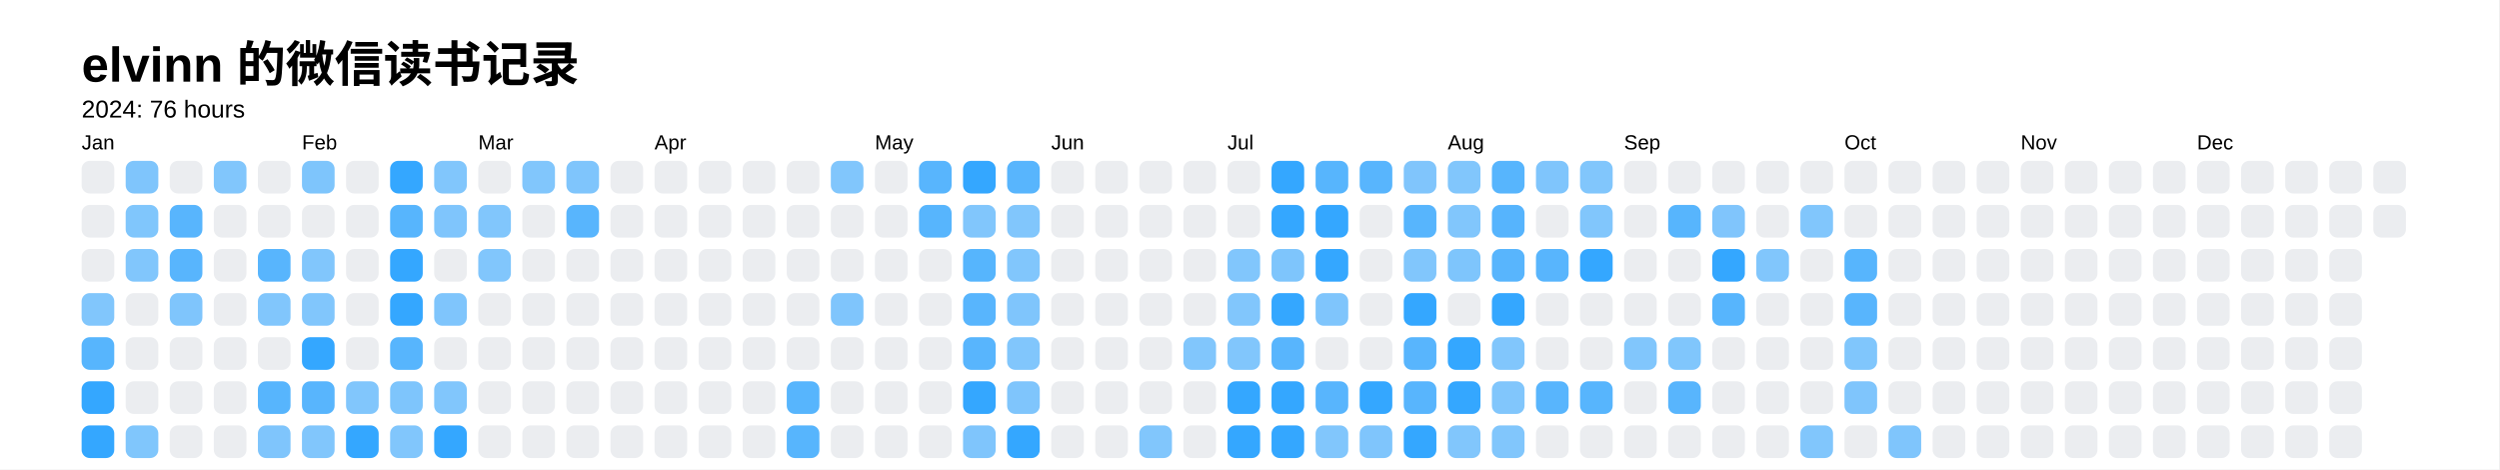
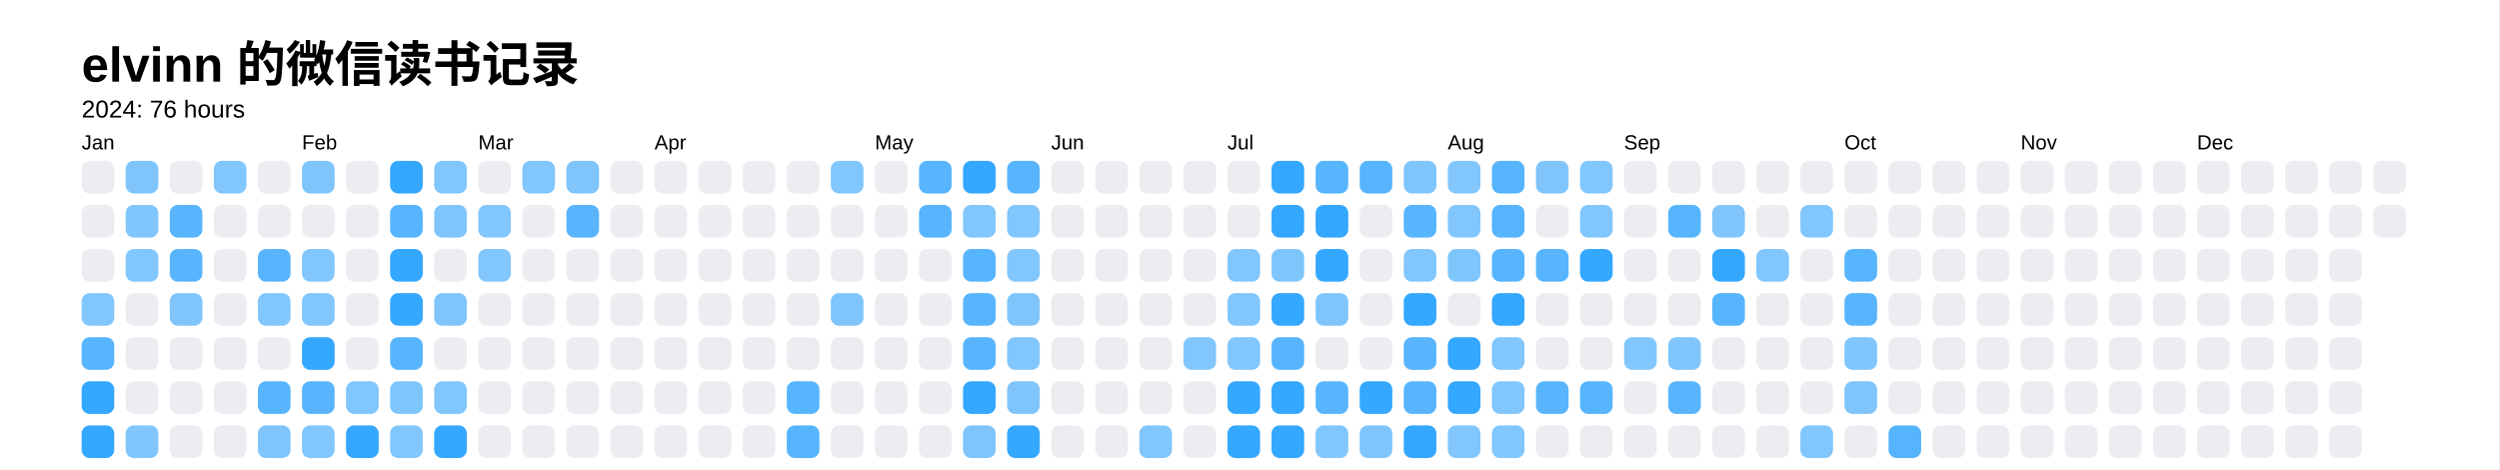
<svg xmlns="http://www.w3.org/2000/svg" baseProfile="full" height="57.5mm" version="1.1" viewBox="0,0,306.2,57.5" width="306.2mm">
  <defs />
  <rect fill="#FFFFFF" height="57.5" width="306.2" x="0" y="0" />
  <text fill="#000000" style="font-size:6px; font-family:Arial; font-weight:bold;" x="10" y="10">elvinn 的微信读书记录</text>
  <text fill="#000000" style="font-size:3px; font-family:Arial;" x="10" y="14.4">2024: 76 hours</text>
  <text fill="#000000" style="font-size:2.5px; font-family:Arial" x="10" y="18.3">Jan</text>
  <rect fill="#EBEDF0" height="4" rx="1" ry="1" width="4" x="10" y="19.7" />
  <rect fill="#EBEDF0" height="4" rx="1" ry="1" width="4" x="10" y="25.1" />
  <rect fill="#EBEDF0" height="4" rx="1" ry="1" width="4" x="10" y="30.5" />
  <rect fill="#81c6fc" height="4" rx="1" ry="1" width="4" x="10" y="35.9" />
  <rect fill="#57b5fd" height="4" rx="1" ry="1" width="4" x="10" y="41.3" />
  <rect fill="#34A7FF" height="4" rx="1" ry="1" width="4" x="10" y="46.7" />
  <rect fill="#34A7FF" height="4" rx="1" ry="1" width="4" x="10" y="52.1" />
  <rect fill="#7fc5fc" height="4" rx="1" ry="1" width="4" x="15.4" y="19.7" />
  <rect fill="#80c6fc" height="4" rx="1" ry="1" width="4" x="15.4" y="25.1" />
  <rect fill="#81c6fc" height="4" rx="1" ry="1" width="4" x="15.4" y="30.5" />
  <rect fill="#EBEDF0" height="4" rx="1" ry="1" width="4" x="15.4" y="35.9" />
  <rect fill="#EBEDF0" height="4" rx="1" ry="1" width="4" x="15.4" y="41.3" />
  <rect fill="#EBEDF0" height="4" rx="1" ry="1" width="4" x="15.4" y="46.7" />
  <rect fill="#80c6fc" height="4" rx="1" ry="1" width="4" x="15.4" y="52.1" />
  <rect fill="#EBEDF0" height="4" rx="1" ry="1" width="4" x="20.8" y="19.7" />
  <rect fill="#58b5fd" height="4" rx="1" ry="1" width="4" x="20.8" y="25.1" />
  <rect fill="#58b5fd" height="4" rx="1" ry="1" width="4" x="20.8" y="30.5" />
  <rect fill="#7fc5fc" height="4" rx="1" ry="1" width="4" x="20.8" y="35.9" />
  <rect fill="#EBEDF0" height="4" rx="1" ry="1" width="4" x="20.8" y="41.3" />
  <rect fill="#EBEDF0" height="4" rx="1" ry="1" width="4" x="20.8" y="46.7" />
  <rect fill="#EBEDF0" height="4" rx="1" ry="1" width="4" x="20.8" y="52.1" />
  <rect fill="#81c6fc" height="4" rx="1" ry="1" width="4" x="26.2" y="19.7" />
  <rect fill="#EBEDF0" height="4" rx="1" ry="1" width="4" x="26.2" y="25.1" />
  <rect fill="#EBEDF0" height="4" rx="1" ry="1" width="4" x="26.2" y="30.5" />
  <rect fill="#EBEDF0" height="4" rx="1" ry="1" width="4" x="26.2" y="35.9" />
  <rect fill="#EBEDF0" height="4" rx="1" ry="1" width="4" x="26.2" y="41.3" />
  <rect fill="#EBEDF0" height="4" rx="1" ry="1" width="4" x="26.2" y="46.7" />
  <rect fill="#EBEDF0" height="4" rx="1" ry="1" width="4" x="26.2" y="52.1" />
  <rect fill="#EBEDF0" height="4" rx="1" ry="1" width="4" x="31.6" y="19.7" />
  <rect fill="#EBEDF0" height="4" rx="1" ry="1" width="4" x="31.6" y="25.1" />
  <rect fill="#58b5fd" height="4" rx="1" ry="1" width="4" x="31.6" y="30.5" />
  <rect fill="#81c6fc" height="4" rx="1" ry="1" width="4" x="31.6" y="35.9" />
  <rect fill="#EBEDF0" height="4" rx="1" ry="1" width="4" x="31.6" y="41.3" />
  <rect fill="#57b5fd" height="4" rx="1" ry="1" width="4" x="31.6" y="46.7" />
  <rect fill="#7fc5fc" height="4" rx="1" ry="1" width="4" x="31.6" y="52.1" />
  <text fill="#000000" style="font-size:2.5px; font-family:Arial" x="37.0" y="18.3">Feb</text>
  <rect fill="#7ec5fc" height="4" rx="1" ry="1" width="4" x="37.0" y="19.7" />
  <rect fill="#EBEDF0" height="4" rx="1" ry="1" width="4" x="37.0" y="25.1" />
  <rect fill="#81c6fc" height="4" rx="1" ry="1" width="4" x="37.0" y="30.5" />
  <rect fill="#81c6fc" height="4" rx="1" ry="1" width="4" x="37.0" y="35.9" />
  <rect fill="#34A7FF" height="4" rx="1" ry="1" width="4" x="37.0" y="41.3" />
  <rect fill="#58b5fd" height="4" rx="1" ry="1" width="4" x="37.0" y="46.7" />
  <rect fill="#81c6fc" height="4" rx="1" ry="1" width="4" x="37.0" y="52.1" />
  <rect fill="#EBEDF0" height="4" rx="1" ry="1" width="4" x="42.4" y="19.7" />
  <rect fill="#EBEDF0" height="4" rx="1" ry="1" width="4" x="42.4" y="25.1" />
  <rect fill="#EBEDF0" height="4" rx="1" ry="1" width="4" x="42.4" y="30.5" />
  <rect fill="#EBEDF0" height="4" rx="1" ry="1" width="4" x="42.4" y="35.9" />
  <rect fill="#EBEDF0" height="4" rx="1" ry="1" width="4" x="42.4" y="41.3" />
  <rect fill="#81c6fc" height="4" rx="1" ry="1" width="4" x="42.4" y="46.7" />
  <rect fill="#34A7FF" height="4" rx="1" ry="1" width="4" x="42.4" y="52.1" />
  <rect fill="#34A7FF" height="4" rx="1" ry="1" width="4" x="47.8" y="19.7" />
  <rect fill="#57b5fd" height="4" rx="1" ry="1" width="4" x="47.8" y="25.1" />
  <rect fill="#34A7FF" height="4" rx="1" ry="1" width="4" x="47.8" y="30.5" />
  <rect fill="#34A7FF" height="4" rx="1" ry="1" width="4" x="47.8" y="35.9" />
  <rect fill="#57b5fd" height="4" rx="1" ry="1" width="4" x="47.8" y="41.3" />
  <rect fill="#7ec5fc" height="4" rx="1" ry="1" width="4" x="47.8" y="46.7" />
  <rect fill="#81c6fc" height="4" rx="1" ry="1" width="4" x="47.8" y="52.1" />
  <rect fill="#81c6fc" height="4" rx="1" ry="1" width="4" x="53.2" y="19.7" />
  <rect fill="#7fc5fc" height="4" rx="1" ry="1" width="4" x="53.2" y="25.1" />
  <rect fill="#EBEDF0" height="4" rx="1" ry="1" width="4" x="53.2" y="30.5" />
  <rect fill="#7fc5fc" height="4" rx="1" ry="1" width="4" x="53.2" y="35.9" />
  <rect fill="#EBEDF0" height="4" rx="1" ry="1" width="4" x="53.2" y="41.3" />
  <rect fill="#81c6fc" height="4" rx="1" ry="1" width="4" x="53.2" y="46.7" />
  <rect fill="#34A7FF" height="4" rx="1" ry="1" width="4" x="53.2" y="52.1" />
  <text fill="#000000" style="font-size:2.5px; font-family:Arial" x="58.6" y="18.3">Mar</text>
  <rect fill="#EBEDF0" height="4" rx="1" ry="1" width="4" x="58.6" y="19.7" />
  <rect fill="#81c6fc" height="4" rx="1" ry="1" width="4" x="58.6" y="25.1" />
  <rect fill="#81c6fc" height="4" rx="1" ry="1" width="4" x="58.6" y="30.5" />
  <rect fill="#EBEDF0" height="4" rx="1" ry="1" width="4" x="58.6" y="35.9" />
  <rect fill="#EBEDF0" height="4" rx="1" ry="1" width="4" x="58.6" y="41.3" />
  <rect fill="#EBEDF0" height="4" rx="1" ry="1" width="4" x="58.6" y="46.7" />
  <rect fill="#EBEDF0" height="4" rx="1" ry="1" width="4" x="58.6" y="52.1" />
  <rect fill="#81c6fc" height="4" rx="1" ry="1" width="4" x="64" y="19.7" />
  <rect fill="#EBEDF0" height="4" rx="1" ry="1" width="4" x="64" y="25.1" />
  <rect fill="#EBEDF0" height="4" rx="1" ry="1" width="4" x="64" y="30.5" />
  <rect fill="#EBEDF0" height="4" rx="1" ry="1" width="4" x="64" y="35.9" />
  <rect fill="#EBEDF0" height="4" rx="1" ry="1" width="4" x="64" y="41.3" />
  <rect fill="#EBEDF0" height="4" rx="1" ry="1" width="4" x="64" y="46.7" />
  <rect fill="#EBEDF0" height="4" rx="1" ry="1" width="4" x="64" y="52.1" />
  <rect fill="#7fc5fc" height="4" rx="1" ry="1" width="4" x="69.4" y="19.7" />
  <rect fill="#58b5fd" height="4" rx="1" ry="1" width="4" x="69.4" y="25.1" />
  <rect fill="#EBEDF0" height="4" rx="1" ry="1" width="4" x="69.4" y="30.5" />
  <rect fill="#EBEDF0" height="4" rx="1" ry="1" width="4" x="69.4" y="35.9" />
  <rect fill="#EBEDF0" height="4" rx="1" ry="1" width="4" x="69.4" y="41.3" />
  <rect fill="#EBEDF0" height="4" rx="1" ry="1" width="4" x="69.4" y="46.7" />
  <rect fill="#EBEDF0" height="4" rx="1" ry="1" width="4" x="69.4" y="52.1" />
  <rect fill="#EBEDF0" height="4" rx="1" ry="1" width="4" x="74.8" y="19.7" />
  <rect fill="#EBEDF0" height="4" rx="1" ry="1" width="4" x="74.8" y="25.1" />
  <rect fill="#EBEDF0" height="4" rx="1" ry="1" width="4" x="74.8" y="30.5" />
  <rect fill="#EBEDF0" height="4" rx="1" ry="1" width="4" x="74.8" y="35.9" />
  <rect fill="#EBEDF0" height="4" rx="1" ry="1" width="4" x="74.8" y="41.3" />
  <rect fill="#EBEDF0" height="4" rx="1" ry="1" width="4" x="74.8" y="46.7" />
  <rect fill="#EBEDF0" height="4" rx="1" ry="1" width="4" x="74.8" y="52.1" />
  <text fill="#000000" style="font-size:2.5px; font-family:Arial" x="80.2" y="18.3">Apr</text>
  <rect fill="#EBEDF0" height="4" rx="1" ry="1" width="4" x="80.2" y="19.7" />
  <rect fill="#EBEDF0" height="4" rx="1" ry="1" width="4" x="80.2" y="25.1" />
  <rect fill="#EBEDF0" height="4" rx="1" ry="1" width="4" x="80.2" y="30.5" />
  <rect fill="#EBEDF0" height="4" rx="1" ry="1" width="4" x="80.2" y="35.9" />
  <rect fill="#EBEDF0" height="4" rx="1" ry="1" width="4" x="80.2" y="41.3" />
  <rect fill="#EBEDF0" height="4" rx="1" ry="1" width="4" x="80.2" y="46.7" />
  <rect fill="#EBEDF0" height="4" rx="1" ry="1" width="4" x="80.2" y="52.1" />
  <rect fill="#EBEDF0" height="4" rx="1" ry="1" width="4" x="85.6" y="19.7" />
  <rect fill="#EBEDF0" height="4" rx="1" ry="1" width="4" x="85.6" y="25.1" />
  <rect fill="#EBEDF0" height="4" rx="1" ry="1" width="4" x="85.6" y="30.5" />
  <rect fill="#EBEDF0" height="4" rx="1" ry="1" width="4" x="85.6" y="35.9" />
  <rect fill="#EBEDF0" height="4" rx="1" ry="1" width="4" x="85.6" y="41.3" />
  <rect fill="#EBEDF0" height="4" rx="1" ry="1" width="4" x="85.6" y="46.7" />
  <rect fill="#EBEDF0" height="4" rx="1" ry="1" width="4" x="85.6" y="52.1" />
  <rect fill="#EBEDF0" height="4" rx="1" ry="1" width="4" x="91" y="19.7" />
  <rect fill="#EBEDF0" height="4" rx="1" ry="1" width="4" x="91" y="25.1" />
  <rect fill="#EBEDF0" height="4" rx="1" ry="1" width="4" x="91" y="30.5" />
  <rect fill="#EBEDF0" height="4" rx="1" ry="1" width="4" x="91" y="35.9" />
  <rect fill="#EBEDF0" height="4" rx="1" ry="1" width="4" x="91" y="41.3" />
  <rect fill="#EBEDF0" height="4" rx="1" ry="1" width="4" x="91" y="46.7" />
  <rect fill="#EBEDF0" height="4" rx="1" ry="1" width="4" x="91" y="52.1" />
  <rect fill="#EBEDF0" height="4" rx="1" ry="1" width="4" x="96.4" y="19.7" />
  <rect fill="#EBEDF0" height="4" rx="1" ry="1" width="4" x="96.4" y="25.1" />
  <rect fill="#EBEDF0" height="4" rx="1" ry="1" width="4" x="96.4" y="30.5" />
  <rect fill="#EBEDF0" height="4" rx="1" ry="1" width="4" x="96.4" y="35.9" />
  <rect fill="#EBEDF0" height="4" rx="1" ry="1" width="4" x="96.4" y="41.3" />
  <rect fill="#57b5fd" height="4" rx="1" ry="1" width="4" x="96.4" y="46.7" />
  <rect fill="#57b5fd" height="4" rx="1" ry="1" width="4" x="96.4" y="52.1" />
  <rect fill="#81c6fc" height="4" rx="1" ry="1" width="4" x="101.8" y="19.7" />
  <rect fill="#EBEDF0" height="4" rx="1" ry="1" width="4" x="101.8" y="25.1" />
  <rect fill="#EBEDF0" height="4" rx="1" ry="1" width="4" x="101.8" y="30.5" />
  <rect fill="#7fc5fc" height="4" rx="1" ry="1" width="4" x="101.8" y="35.9" />
  <rect fill="#EBEDF0" height="4" rx="1" ry="1" width="4" x="101.8" y="41.3" />
  <rect fill="#EBEDF0" height="4" rx="1" ry="1" width="4" x="101.8" y="46.7" />
  <rect fill="#EBEDF0" height="4" rx="1" ry="1" width="4" x="101.8" y="52.1" />
  <text fill="#000000" style="font-size:2.5px; font-family:Arial" x="107.2" y="18.3">May</text>
  <rect fill="#EBEDF0" height="4" rx="1" ry="1" width="4" x="107.2" y="19.7" />
  <rect fill="#EBEDF0" height="4" rx="1" ry="1" width="4" x="107.2" y="25.1" />
  <rect fill="#EBEDF0" height="4" rx="1" ry="1" width="4" x="107.2" y="30.5" />
  <rect fill="#EBEDF0" height="4" rx="1" ry="1" width="4" x="107.2" y="35.9" />
  <rect fill="#EBEDF0" height="4" rx="1" ry="1" width="4" x="107.2" y="41.3" />
  <rect fill="#EBEDF0" height="4" rx="1" ry="1" width="4" x="107.2" y="46.7" />
  <rect fill="#EBEDF0" height="4" rx="1" ry="1" width="4" x="107.2" y="52.1" />
  <rect fill="#58b5fd" height="4" rx="1" ry="1" width="4" x="112.6" y="19.7" />
  <rect fill="#57b5fd" height="4" rx="1" ry="1" width="4" x="112.6" y="25.1" />
  <rect fill="#EBEDF0" height="4" rx="1" ry="1" width="4" x="112.6" y="30.5" />
  <rect fill="#EBEDF0" height="4" rx="1" ry="1" width="4" x="112.6" y="35.9" />
  <rect fill="#EBEDF0" height="4" rx="1" ry="1" width="4" x="112.6" y="41.3" />
  <rect fill="#EBEDF0" height="4" rx="1" ry="1" width="4" x="112.6" y="46.7" />
  <rect fill="#EBEDF0" height="4" rx="1" ry="1" width="4" x="112.6" y="52.1" />
  <rect fill="#34A7FF" height="4" rx="1" ry="1" width="4" x="118" y="19.7" />
  <rect fill="#81c6fc" height="4" rx="1" ry="1" width="4" x="118" y="25.1" />
  <rect fill="#56b5fd" height="4" rx="1" ry="1" width="4" x="118" y="30.5" />
  <rect fill="#58b5fd" height="4" rx="1" ry="1" width="4" x="118" y="35.9" />
  <rect fill="#58b5fd" height="4" rx="1" ry="1" width="4" x="118" y="41.3" />
  <rect fill="#34A7FF" height="4" rx="1" ry="1" width="4" x="118" y="46.7" />
  <rect fill="#7fc5fc" height="4" rx="1" ry="1" width="4" x="118" y="52.1" />
  <rect fill="#58b5fd" height="4" rx="1" ry="1" width="4" x="123.4" y="19.7" />
  <rect fill="#81c6fc" height="4" rx="1" ry="1" width="4" x="123.4" y="25.1" />
  <rect fill="#81c6fc" height="4" rx="1" ry="1" width="4" x="123.4" y="30.5" />
  <rect fill="#7fc5fc" height="4" rx="1" ry="1" width="4" x="123.4" y="35.9" />
  <rect fill="#81c6fc" height="4" rx="1" ry="1" width="4" x="123.4" y="41.3" />
  <rect fill="#7fc5fc" height="4" rx="1" ry="1" width="4" x="123.4" y="46.7" />
  <rect fill="#34A7FF" height="4" rx="1" ry="1" width="4" x="123.4" y="52.1" />
  <text fill="#000000" style="font-size:2.5px; font-family:Arial" x="128.8" y="18.3">Jun</text>
  <rect fill="#EBEDF0" height="4" rx="1" ry="1" width="4" x="128.8" y="19.7" />
  <rect fill="#EBEDF0" height="4" rx="1" ry="1" width="4" x="128.8" y="25.1" />
  <rect fill="#EBEDF0" height="4" rx="1" ry="1" width="4" x="128.8" y="30.5" />
  <rect fill="#EBEDF0" height="4" rx="1" ry="1" width="4" x="128.8" y="35.9" />
  <rect fill="#EBEDF0" height="4" rx="1" ry="1" width="4" x="128.8" y="41.3" />
  <rect fill="#EBEDF0" height="4" rx="1" ry="1" width="4" x="128.8" y="46.7" />
  <rect fill="#EBEDF0" height="4" rx="1" ry="1" width="4" x="128.8" y="52.1" />
  <rect fill="#EBEDF0" height="4" rx="1" ry="1" width="4" x="134.2" y="19.7" />
  <rect fill="#EBEDF0" height="4" rx="1" ry="1" width="4" x="134.2" y="25.1" />
  <rect fill="#EBEDF0" height="4" rx="1" ry="1" width="4" x="134.2" y="30.5" />
  <rect fill="#EBEDF0" height="4" rx="1" ry="1" width="4" x="134.2" y="35.9" />
  <rect fill="#EBEDF0" height="4" rx="1" ry="1" width="4" x="134.2" y="41.3" />
  <rect fill="#EBEDF0" height="4" rx="1" ry="1" width="4" x="134.2" y="46.7" />
  <rect fill="#EBEDF0" height="4" rx="1" ry="1" width="4" x="134.2" y="52.1" />
  <rect fill="#EBEDF0" height="4" rx="1" ry="1" width="4" x="139.6" y="19.7" />
  <rect fill="#EBEDF0" height="4" rx="1" ry="1" width="4" x="139.6" y="25.1" />
  <rect fill="#EBEDF0" height="4" rx="1" ry="1" width="4" x="139.6" y="30.5" />
  <rect fill="#EBEDF0" height="4" rx="1" ry="1" width="4" x="139.6" y="35.9" />
  <rect fill="#EBEDF0" height="4" rx="1" ry="1" width="4" x="139.6" y="41.3" />
  <rect fill="#EBEDF0" height="4" rx="1" ry="1" width="4" x="139.6" y="46.7" />
  <rect fill="#81c6fc" height="4" rx="1" ry="1" width="4" x="139.6" y="52.1" />
  <rect fill="#EBEDF0" height="4" rx="1" ry="1" width="4" x="145" y="19.7" />
  <rect fill="#EBEDF0" height="4" rx="1" ry="1" width="4" x="145" y="25.1" />
  <rect fill="#EBEDF0" height="4" rx="1" ry="1" width="4" x="145" y="30.5" />
  <rect fill="#EBEDF0" height="4" rx="1" ry="1" width="4" x="145" y="35.9" />
  <rect fill="#81c6fc" height="4" rx="1" ry="1" width="4" x="145" y="41.3" />
  <rect fill="#EBEDF0" height="4" rx="1" ry="1" width="4" x="145" y="46.7" />
  <rect fill="#EBEDF0" height="4" rx="1" ry="1" width="4" x="145" y="52.1" />
  <text fill="#000000" style="font-size:2.5px; font-family:Arial" x="150.4" y="18.3">Jul</text>
  <rect fill="#EBEDF0" height="4" rx="1" ry="1" width="4" x="150.4" y="19.7" />
  <rect fill="#EBEDF0" height="4" rx="1" ry="1" width="4" x="150.4" y="25.1" />
  <rect fill="#81c6fc" height="4" rx="1" ry="1" width="4" x="150.4" y="30.5" />
  <rect fill="#81c6fc" height="4" rx="1" ry="1" width="4" x="150.4" y="35.9" />
  <rect fill="#81c6fc" height="4" rx="1" ry="1" width="4" x="150.4" y="41.3" />
  <rect fill="#34A7FF" height="4" rx="1" ry="1" width="4" x="150.4" y="46.7" />
  <rect fill="#34A7FF" height="4" rx="1" ry="1" width="4" x="150.4" y="52.1" />
  <rect fill="#34A7FF" height="4" rx="1" ry="1" width="4" x="155.8" y="19.7" />
  <rect fill="#34A7FF" height="4" rx="1" ry="1" width="4" x="155.8" y="25.1" />
  <rect fill="#7ec5fc" height="4" rx="1" ry="1" width="4" x="155.8" y="30.5" />
  <rect fill="#34A7FF" height="4" rx="1" ry="1" width="4" x="155.8" y="35.9" />
  <rect fill="#58b5fd" height="4" rx="1" ry="1" width="4" x="155.8" y="41.3" />
  <rect fill="#34A7FF" height="4" rx="1" ry="1" width="4" x="155.8" y="46.7" />
  <rect fill="#34A7FF" height="4" rx="1" ry="1" width="4" x="155.8" y="52.1" />
  <rect fill="#57b5fd" height="4" rx="1" ry="1" width="4" x="161.2" y="19.7" />
  <rect fill="#34A7FF" height="4" rx="1" ry="1" width="4" x="161.2" y="25.1" />
  <rect fill="#34A7FF" height="4" rx="1" ry="1" width="4" x="161.2" y="30.5" />
  <rect fill="#7fc5fc" height="4" rx="1" ry="1" width="4" x="161.2" y="35.9" />
  <rect fill="#EBEDF0" height="4" rx="1" ry="1" width="4" x="161.2" y="41.3" />
  <rect fill="#58b5fd" height="4" rx="1" ry="1" width="4" x="161.2" y="46.7" />
  <rect fill="#81c6fc" height="4" rx="1" ry="1" width="4" x="161.2" y="52.1" />
  <rect fill="#58b5fd" height="4" rx="1" ry="1" width="4" x="166.6" y="19.7" />
  <rect fill="#EBEDF0" height="4" rx="1" ry="1" width="4" x="166.6" y="25.1" />
  <rect fill="#EBEDF0" height="4" rx="1" ry="1" width="4" x="166.6" y="30.5" />
  <rect fill="#EBEDF0" height="4" rx="1" ry="1" width="4" x="166.6" y="35.9" />
  <rect fill="#EBEDF0" height="4" rx="1" ry="1" width="4" x="166.6" y="41.3" />
  <rect fill="#34A7FF" height="4" rx="1" ry="1" width="4" x="166.6" y="46.7" />
  <rect fill="#7fc5fc" height="4" rx="1" ry="1" width="4" x="166.6" y="52.1" />
  <rect fill="#80c5fc" height="4" rx="1" ry="1" width="4" x="172" y="19.7" />
  <rect fill="#57b5fd" height="4" rx="1" ry="1" width="4" x="172" y="25.1" />
  <rect fill="#81c6fc" height="4" rx="1" ry="1" width="4" x="172" y="30.5" />
  <rect fill="#34A7FF" height="4" rx="1" ry="1" width="4" x="172" y="35.9" />
  <rect fill="#58b5fd" height="4" rx="1" ry="1" width="4" x="172" y="41.3" />
  <rect fill="#58b5fd" height="4" rx="1" ry="1" width="4" x="172" y="46.7" />
  <rect fill="#34A7FF" height="4" rx="1" ry="1" width="4" x="172" y="52.1" />
  <text fill="#000000" style="font-size:2.5px; font-family:Arial" x="177.4" y="18.3">Aug</text>
  <rect fill="#81c6fc" height="4" rx="1" ry="1" width="4" x="177.4" y="19.7" />
  <rect fill="#81c6fc" height="4" rx="1" ry="1" width="4" x="177.4" y="25.1" />
  <rect fill="#7ec5fc" height="4" rx="1" ry="1" width="4" x="177.4" y="30.5" />
  <rect fill="#EBEDF0" height="4" rx="1" ry="1" width="4" x="177.4" y="35.9" />
  <rect fill="#34A7FF" height="4" rx="1" ry="1" width="4" x="177.4" y="41.3" />
  <rect fill="#34A7FF" height="4" rx="1" ry="1" width="4" x="177.4" y="46.7" />
  <rect fill="#81c6fc" height="4" rx="1" ry="1" width="4" x="177.4" y="52.1" />
  <rect fill="#57b5fd" height="4" rx="1" ry="1" width="4" x="182.8" y="19.7" />
  <rect fill="#56b4fd" height="4" rx="1" ry="1" width="4" x="182.8" y="25.1" />
  <rect fill="#58b5fd" height="4" rx="1" ry="1" width="4" x="182.8" y="30.5" />
  <rect fill="#34A7FF" height="4" rx="1" ry="1" width="4" x="182.8" y="35.9" />
  <rect fill="#81c6fc" height="4" rx="1" ry="1" width="4" x="182.8" y="41.3" />
  <rect fill="#81c6fc" height="4" rx="1" ry="1" width="4" x="182.8" y="46.7" />
  <rect fill="#81c6fc" height="4" rx="1" ry="1" width="4" x="182.8" y="52.1" />
  <rect fill="#7fc5fc" height="4" rx="1" ry="1" width="4" x="188.2" y="19.7" />
  <rect fill="#EBEDF0" height="4" rx="1" ry="1" width="4" x="188.2" y="25.1" />
  <rect fill="#58b5fd" height="4" rx="1" ry="1" width="4" x="188.2" y="30.5" />
  <rect fill="#EBEDF0" height="4" rx="1" ry="1" width="4" x="188.2" y="35.9" />
  <rect fill="#EBEDF0" height="4" rx="1" ry="1" width="4" x="188.2" y="41.3" />
  <rect fill="#58b5fd" height="4" rx="1" ry="1" width="4" x="188.2" y="46.7" />
  <rect fill="#EBEDF0" height="4" rx="1" ry="1" width="4" x="188.2" y="52.1" />
  <rect fill="#81c6fc" height="4" rx="1" ry="1" width="4" x="193.6" y="19.7" />
  <rect fill="#81c6fc" height="4" rx="1" ry="1" width="4" x="193.6" y="25.1" />
  <rect fill="#34A7FF" height="4" rx="1" ry="1" width="4" x="193.6" y="30.5" />
  <rect fill="#EBEDF0" height="4" rx="1" ry="1" width="4" x="193.6" y="35.9" />
  <rect fill="#EBEDF0" height="4" rx="1" ry="1" width="4" x="193.6" y="41.3" />
  <rect fill="#57b5fd" height="4" rx="1" ry="1" width="4" x="193.6" y="46.7" />
  <rect fill="#EBEDF0" height="4" rx="1" ry="1" width="4" x="193.6" y="52.1" />
  <text fill="#000000" style="font-size:2.5px; font-family:Arial" x="199" y="18.3">Sep</text>
  <rect fill="#EBEDF0" height="4" rx="1" ry="1" width="4" x="199" y="19.7" />
  <rect fill="#EBEDF0" height="4" rx="1" ry="1" width="4" x="199" y="25.1" />
  <rect fill="#EBEDF0" height="4" rx="1" ry="1" width="4" x="199" y="30.5" />
  <rect fill="#EBEDF0" height="4" rx="1" ry="1" width="4" x="199" y="35.9" />
  <rect fill="#81c6fc" height="4" rx="1" ry="1" width="4" x="199" y="41.3" />
  <rect fill="#EBEDF0" height="4" rx="1" ry="1" width="4" x="199" y="46.7" />
  <rect fill="#EBEDF0" height="4" rx="1" ry="1" width="4" x="199" y="52.1" />
  <rect fill="#EBEDF0" height="4" rx="1" ry="1" width="4" x="204.4" y="19.7" />
  <rect fill="#57b5fd" height="4" rx="1" ry="1" width="4" x="204.4" y="25.1" />
  <rect fill="#EBEDF0" height="4" rx="1" ry="1" width="4" x="204.4" y="30.5" />
  <rect fill="#EBEDF0" height="4" rx="1" ry="1" width="4" x="204.4" y="35.9" />
  <rect fill="#80c6fc" height="4" rx="1" ry="1" width="4" x="204.4" y="41.3" />
  <rect fill="#58b5fd" height="4" rx="1" ry="1" width="4" x="204.4" y="46.7" />
  <rect fill="#EBEDF0" height="4" rx="1" ry="1" width="4" x="204.4" y="52.1" />
  <rect fill="#EBEDF0" height="4" rx="1" ry="1" width="4" x="209.8" y="19.7" />
  <rect fill="#80c5fc" height="4" rx="1" ry="1" width="4" x="209.8" y="25.1" />
  <rect fill="#34A7FF" height="4" rx="1" ry="1" width="4" x="209.8" y="30.5" />
  <rect fill="#57b5fd" height="4" rx="1" ry="1" width="4" x="209.8" y="35.9" />
  <rect fill="#EBEDF0" height="4" rx="1" ry="1" width="4" x="209.8" y="41.3" />
  <rect fill="#EBEDF0" height="4" rx="1" ry="1" width="4" x="209.8" y="46.7" />
  <rect fill="#EBEDF0" height="4" rx="1" ry="1" width="4" x="209.8" y="52.1" />
  <rect fill="#EBEDF0" height="4" rx="1" ry="1" width="4" x="215.2" y="19.7" />
  <rect fill="#EBEDF0" height="4" rx="1" ry="1" width="4" x="215.2" y="25.1" />
  <rect fill="#81c6fc" height="4" rx="1" ry="1" width="4" x="215.2" y="30.5" />
  <rect fill="#EBEDF0" height="4" rx="1" ry="1" width="4" x="215.2" y="35.9" />
  <rect fill="#EBEDF0" height="4" rx="1" ry="1" width="4" x="215.2" y="41.3" />
  <rect fill="#EBEDF0" height="4" rx="1" ry="1" width="4" x="215.2" y="46.7" />
  <rect fill="#EBEDF0" height="4" rx="1" ry="1" width="4" x="215.2" y="52.1" />
  <rect fill="#EBEDF0" height="4" rx="1" ry="1" width="4" x="220.6" y="19.7" />
  <rect fill="#81c6fc" height="4" rx="1" ry="1" width="4" x="220.6" y="25.1" />
  <rect fill="#EBEDF0" height="4" rx="1" ry="1" width="4" x="220.6" y="30.5" />
  <rect fill="#EBEDF0" height="4" rx="1" ry="1" width="4" x="220.6" y="35.9" />
  <rect fill="#EBEDF0" height="4" rx="1" ry="1" width="4" x="220.6" y="41.3" />
  <rect fill="#EBEDF0" height="4" rx="1" ry="1" width="4" x="220.6" y="46.7" />
  <rect fill="#81c6fc" height="4" rx="1" ry="1" width="4" x="220.6" y="52.1" />
  <text fill="#000000" style="font-size:2.5px; font-family:Arial" x="226" y="18.3">Oct</text>
  <rect fill="#EBEDF0" height="4" rx="1" ry="1" width="4" x="226" y="19.7" />
  <rect fill="#EBEDF0" height="4" rx="1" ry="1" width="4" x="226" y="25.1" />
  <rect fill="#57b5fd" height="4" rx="1" ry="1" width="4" x="226" y="30.5" />
  <rect fill="#58b5fd" height="4" rx="1" ry="1" width="4" x="226" y="35.9" />
  <rect fill="#80c6fc" height="4" rx="1" ry="1" width="4" x="226" y="41.3" />
  <rect fill="#7fc5fc" height="4" rx="1" ry="1" width="4" x="226" y="46.7" />
  <rect fill="#EBEDF0" height="4" rx="1" ry="1" width="4" x="226" y="52.1" />
  <rect fill="#EBEDF0" height="4" rx="1" ry="1" width="4" x="231.4" y="19.7" />
  <rect fill="#EBEDF0" height="4" rx="1" ry="1" width="4" x="231.4" y="25.1" />
  <rect fill="#EBEDF0" height="4" rx="1" ry="1" width="4" x="231.4" y="30.5" />
  <rect fill="#EBEDF0" height="4" rx="1" ry="1" width="4" x="231.4" y="35.9" />
  <rect fill="#EBEDF0" height="4" rx="1" ry="1" width="4" x="231.4" y="41.3" />
  <rect fill="#EBEDF0" height="4" rx="1" ry="1" width="4" x="231.4" y="46.7" />
-   <rect fill="#7fc5fc" height="4" rx="1" ry="1" width="4" x="231.4" y="52.1" />
+   <rect fill="#56b4fd" height="4" rx="1" ry="1" width="4" x="231.4" y="52.1" />
  <rect fill="#EBEDF0" height="4" rx="1" ry="1" width="4" x="236.8" y="19.7" />
  <rect fill="#EBEDF0" height="4" rx="1" ry="1" width="4" x="236.8" y="25.1" />
  <rect fill="#EBEDF0" height="4" rx="1" ry="1" width="4" x="236.8" y="30.5" />
  <rect fill="#EBEDF0" height="4" rx="1" ry="1" width="4" x="236.8" y="35.9" />
  <rect fill="#EBEDF0" height="4" rx="1" ry="1" width="4" x="236.8" y="41.3" />
  <rect fill="#EBEDF0" height="4" rx="1" ry="1" width="4" x="236.8" y="46.7" />
  <rect fill="#EBEDF0" height="4" rx="1" ry="1" width="4" x="236.8" y="52.1" />
  <rect fill="#EBEDF0" height="4" rx="1" ry="1" width="4" x="242.2" y="19.7" />
  <rect fill="#EBEDF0" height="4" rx="1" ry="1" width="4" x="242.2" y="25.1" />
  <rect fill="#EBEDF0" height="4" rx="1" ry="1" width="4" x="242.2" y="30.5" />
  <rect fill="#EBEDF0" height="4" rx="1" ry="1" width="4" x="242.2" y="35.9" />
  <rect fill="#EBEDF0" height="4" rx="1" ry="1" width="4" x="242.2" y="41.3" />
  <rect fill="#EBEDF0" height="4" rx="1" ry="1" width="4" x="242.2" y="46.7" />
  <rect fill="#EBEDF0" height="4" rx="1" ry="1" width="4" x="242.2" y="52.1" />
  <text fill="#000000" style="font-size:2.5px; font-family:Arial" x="247.6" y="18.3">Nov</text>
  <rect fill="#EBEDF0" height="4" rx="1" ry="1" width="4" x="247.6" y="19.7" />
  <rect fill="#EBEDF0" height="4" rx="1" ry="1" width="4" x="247.6" y="25.1" />
  <rect fill="#EBEDF0" height="4" rx="1" ry="1" width="4" x="247.6" y="30.5" />
  <rect fill="#EBEDF0" height="4" rx="1" ry="1" width="4" x="247.6" y="35.9" />
  <rect fill="#EBEDF0" height="4" rx="1" ry="1" width="4" x="247.6" y="41.3" />
  <rect fill="#EBEDF0" height="4" rx="1" ry="1" width="4" x="247.6" y="46.7" />
  <rect fill="#EBEDF0" height="4" rx="1" ry="1" width="4" x="247.6" y="52.1" />
  <rect fill="#EBEDF0" height="4" rx="1" ry="1" width="4" x="253" y="19.7" />
  <rect fill="#EBEDF0" height="4" rx="1" ry="1" width="4" x="253" y="25.1" />
  <rect fill="#EBEDF0" height="4" rx="1" ry="1" width="4" x="253" y="30.5" />
  <rect fill="#EBEDF0" height="4" rx="1" ry="1" width="4" x="253" y="35.9" />
  <rect fill="#EBEDF0" height="4" rx="1" ry="1" width="4" x="253" y="41.3" />
  <rect fill="#EBEDF0" height="4" rx="1" ry="1" width="4" x="253" y="46.7" />
  <rect fill="#EBEDF0" height="4" rx="1" ry="1" width="4" x="253" y="52.1" />
  <rect fill="#EBEDF0" height="4" rx="1" ry="1" width="4" x="258.4" y="19.7" />
  <rect fill="#EBEDF0" height="4" rx="1" ry="1" width="4" x="258.4" y="25.1" />
  <rect fill="#EBEDF0" height="4" rx="1" ry="1" width="4" x="258.4" y="30.5" />
  <rect fill="#EBEDF0" height="4" rx="1" ry="1" width="4" x="258.4" y="35.9" />
  <rect fill="#EBEDF0" height="4" rx="1" ry="1" width="4" x="258.4" y="41.3" />
  <rect fill="#EBEDF0" height="4" rx="1" ry="1" width="4" x="258.4" y="46.7" />
  <rect fill="#EBEDF0" height="4" rx="1" ry="1" width="4" x="258.4" y="52.1" />
  <rect fill="#EBEDF0" height="4" rx="1" ry="1" width="4" x="263.8" y="19.7" />
  <rect fill="#EBEDF0" height="4" rx="1" ry="1" width="4" x="263.8" y="25.1" />
  <rect fill="#EBEDF0" height="4" rx="1" ry="1" width="4" x="263.8" y="30.5" />
  <rect fill="#EBEDF0" height="4" rx="1" ry="1" width="4" x="263.8" y="35.9" />
  <rect fill="#EBEDF0" height="4" rx="1" ry="1" width="4" x="263.8" y="41.3" />
  <rect fill="#EBEDF0" height="4" rx="1" ry="1" width="4" x="263.8" y="46.7" />
  <rect fill="#EBEDF0" height="4" rx="1" ry="1" width="4" x="263.8" y="52.1" />
  <text fill="#000000" style="font-size:2.5px; font-family:Arial" x="269.2" y="18.3">Dec</text>
  <rect fill="#EBEDF0" height="4" rx="1" ry="1" width="4" x="269.2" y="19.7" />
  <rect fill="#EBEDF0" height="4" rx="1" ry="1" width="4" x="269.2" y="25.1" />
  <rect fill="#EBEDF0" height="4" rx="1" ry="1" width="4" x="269.2" y="30.5" />
  <rect fill="#EBEDF0" height="4" rx="1" ry="1" width="4" x="269.2" y="35.9" />
  <rect fill="#EBEDF0" height="4" rx="1" ry="1" width="4" x="269.2" y="41.3" />
  <rect fill="#EBEDF0" height="4" rx="1" ry="1" width="4" x="269.2" y="46.7" />
  <rect fill="#EBEDF0" height="4" rx="1" ry="1" width="4" x="269.2" y="52.1" />
  <rect fill="#EBEDF0" height="4" rx="1" ry="1" width="4" x="274.6" y="19.7" />
  <rect fill="#EBEDF0" height="4" rx="1" ry="1" width="4" x="274.6" y="25.1" />
  <rect fill="#EBEDF0" height="4" rx="1" ry="1" width="4" x="274.6" y="30.5" />
  <rect fill="#EBEDF0" height="4" rx="1" ry="1" width="4" x="274.6" y="35.9" />
  <rect fill="#EBEDF0" height="4" rx="1" ry="1" width="4" x="274.6" y="41.3" />
  <rect fill="#EBEDF0" height="4" rx="1" ry="1" width="4" x="274.6" y="46.7" />
  <rect fill="#EBEDF0" height="4" rx="1" ry="1" width="4" x="274.6" y="52.1" />
  <rect fill="#EBEDF0" height="4" rx="1" ry="1" width="4" x="280" y="19.7" />
  <rect fill="#EBEDF0" height="4" rx="1" ry="1" width="4" x="280" y="25.1" />
  <rect fill="#EBEDF0" height="4" rx="1" ry="1" width="4" x="280" y="30.5" />
  <rect fill="#EBEDF0" height="4" rx="1" ry="1" width="4" x="280" y="35.9" />
  <rect fill="#EBEDF0" height="4" rx="1" ry="1" width="4" x="280" y="41.3" />
  <rect fill="#EBEDF0" height="4" rx="1" ry="1" width="4" x="280" y="46.7" />
  <rect fill="#EBEDF0" height="4" rx="1" ry="1" width="4" x="280" y="52.1" />
  <rect fill="#EBEDF0" height="4" rx="1" ry="1" width="4" x="285.4" y="19.7" />
  <rect fill="#EBEDF0" height="4" rx="1" ry="1" width="4" x="285.4" y="25.1" />
  <rect fill="#EBEDF0" height="4" rx="1" ry="1" width="4" x="285.4" y="30.5" />
  <rect fill="#EBEDF0" height="4" rx="1" ry="1" width="4" x="285.4" y="35.9" />
  <rect fill="#EBEDF0" height="4" rx="1" ry="1" width="4" x="285.4" y="41.3" />
  <rect fill="#EBEDF0" height="4" rx="1" ry="1" width="4" x="285.4" y="46.7" />
  <rect fill="#EBEDF0" height="4" rx="1" ry="1" width="4" x="285.4" y="52.1" />
  <rect fill="#EBEDF0" height="4" rx="1" ry="1" width="4" x="290.8" y="19.7" />
  <rect fill="#EBEDF0" height="4" rx="1" ry="1" width="4" x="290.8" y="25.1" />
</svg>
